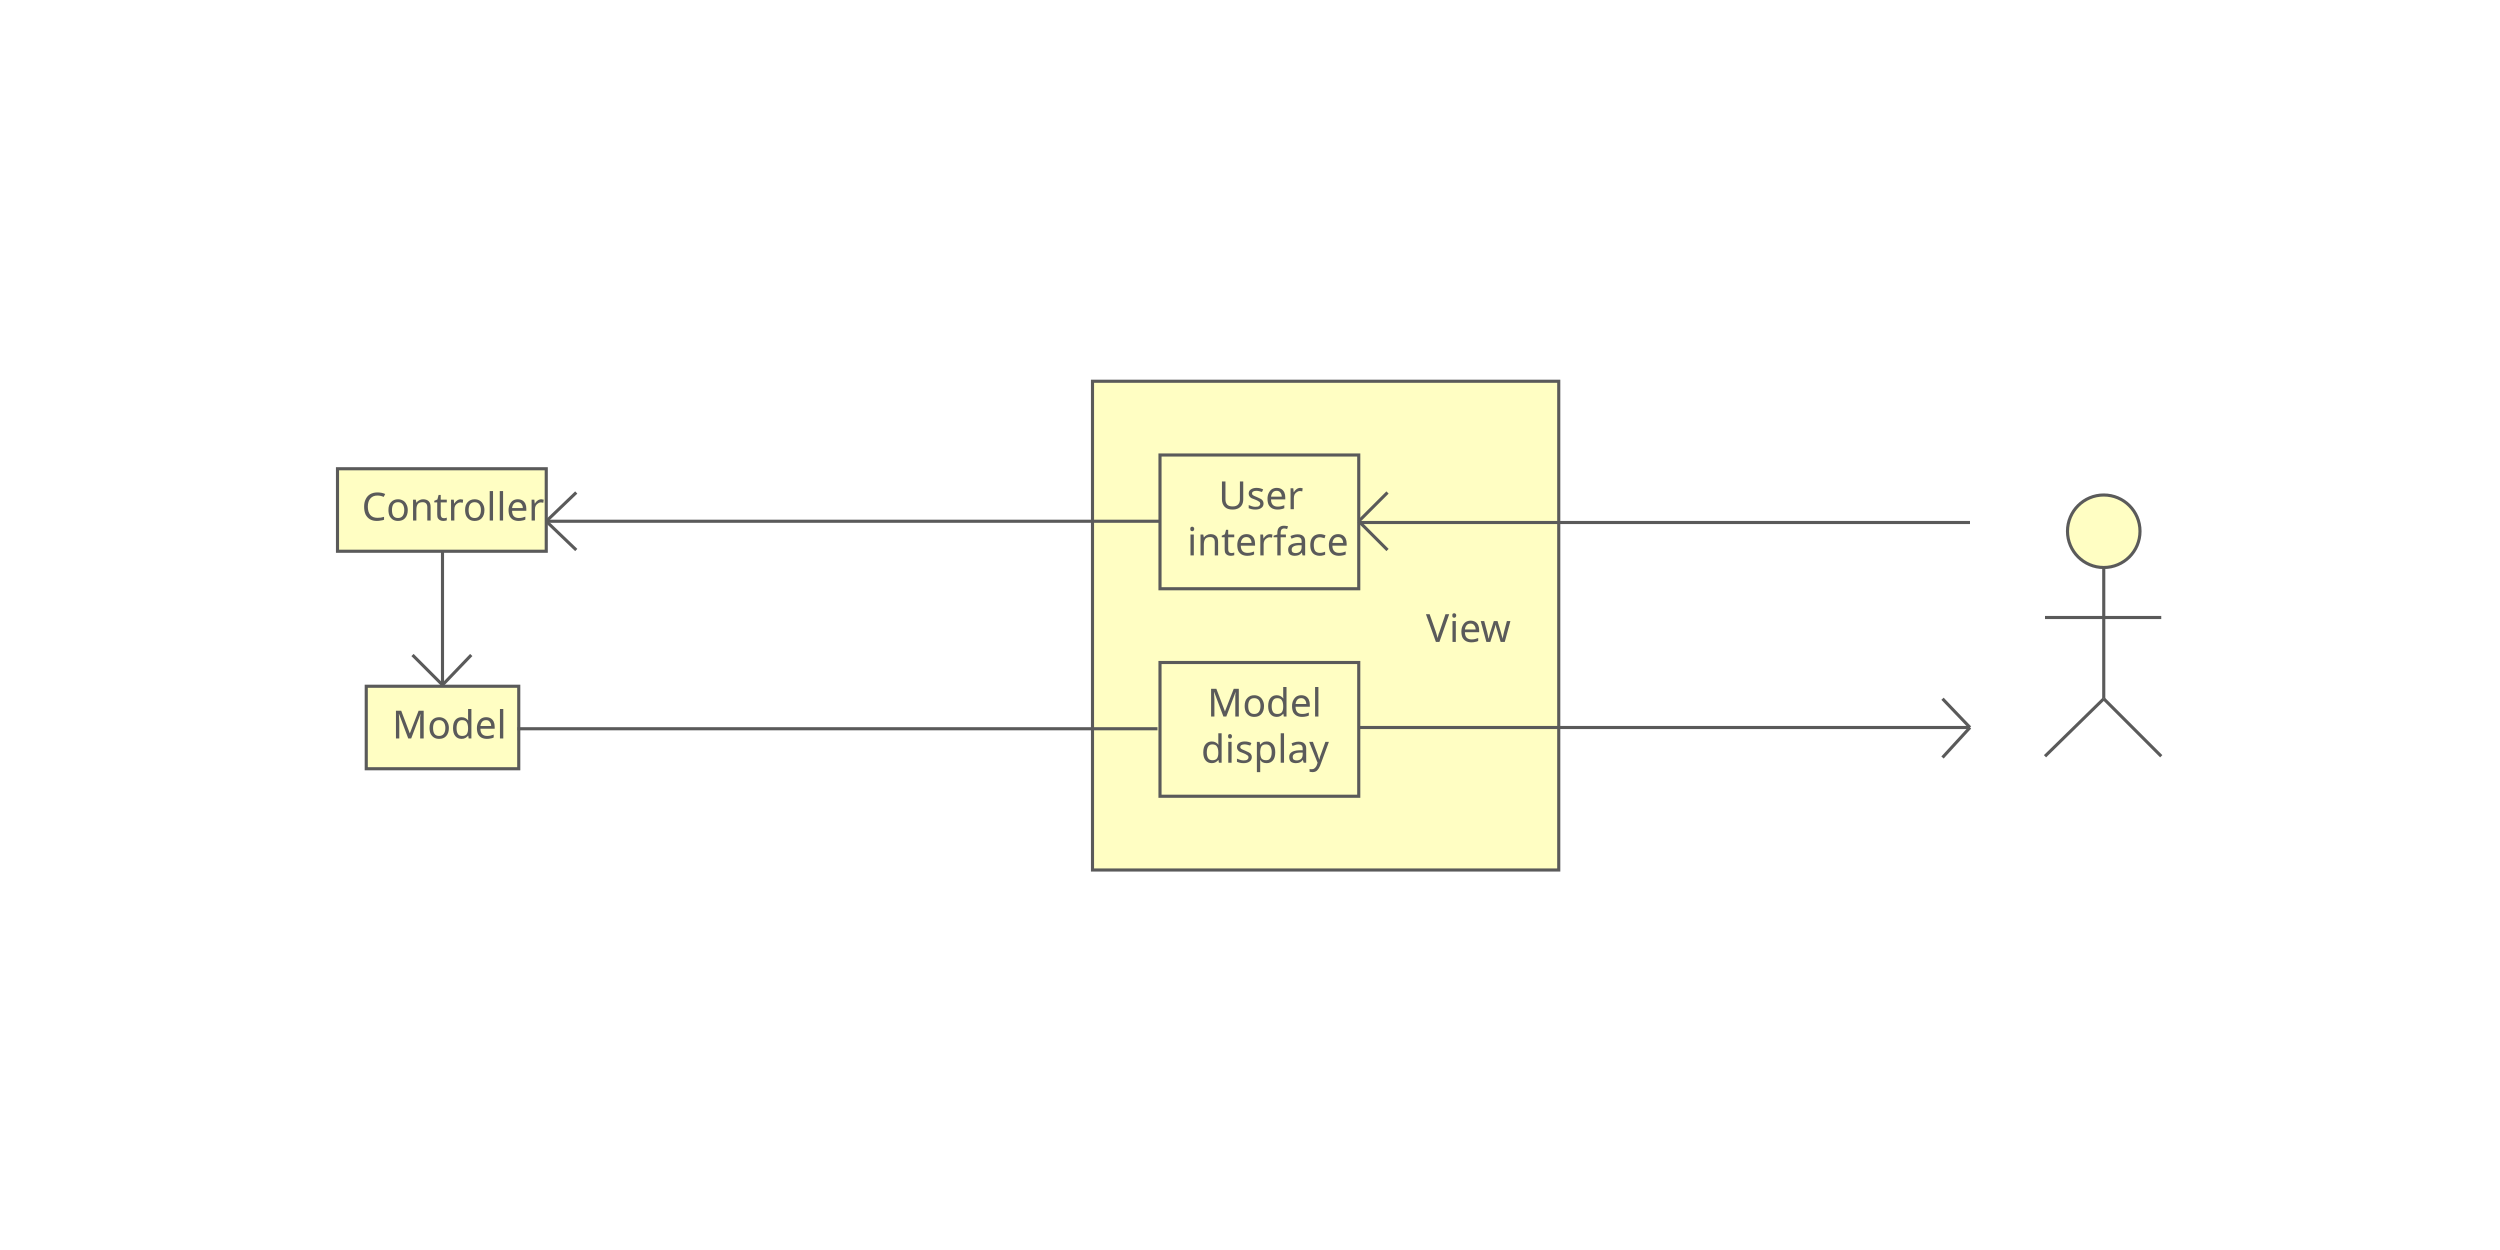
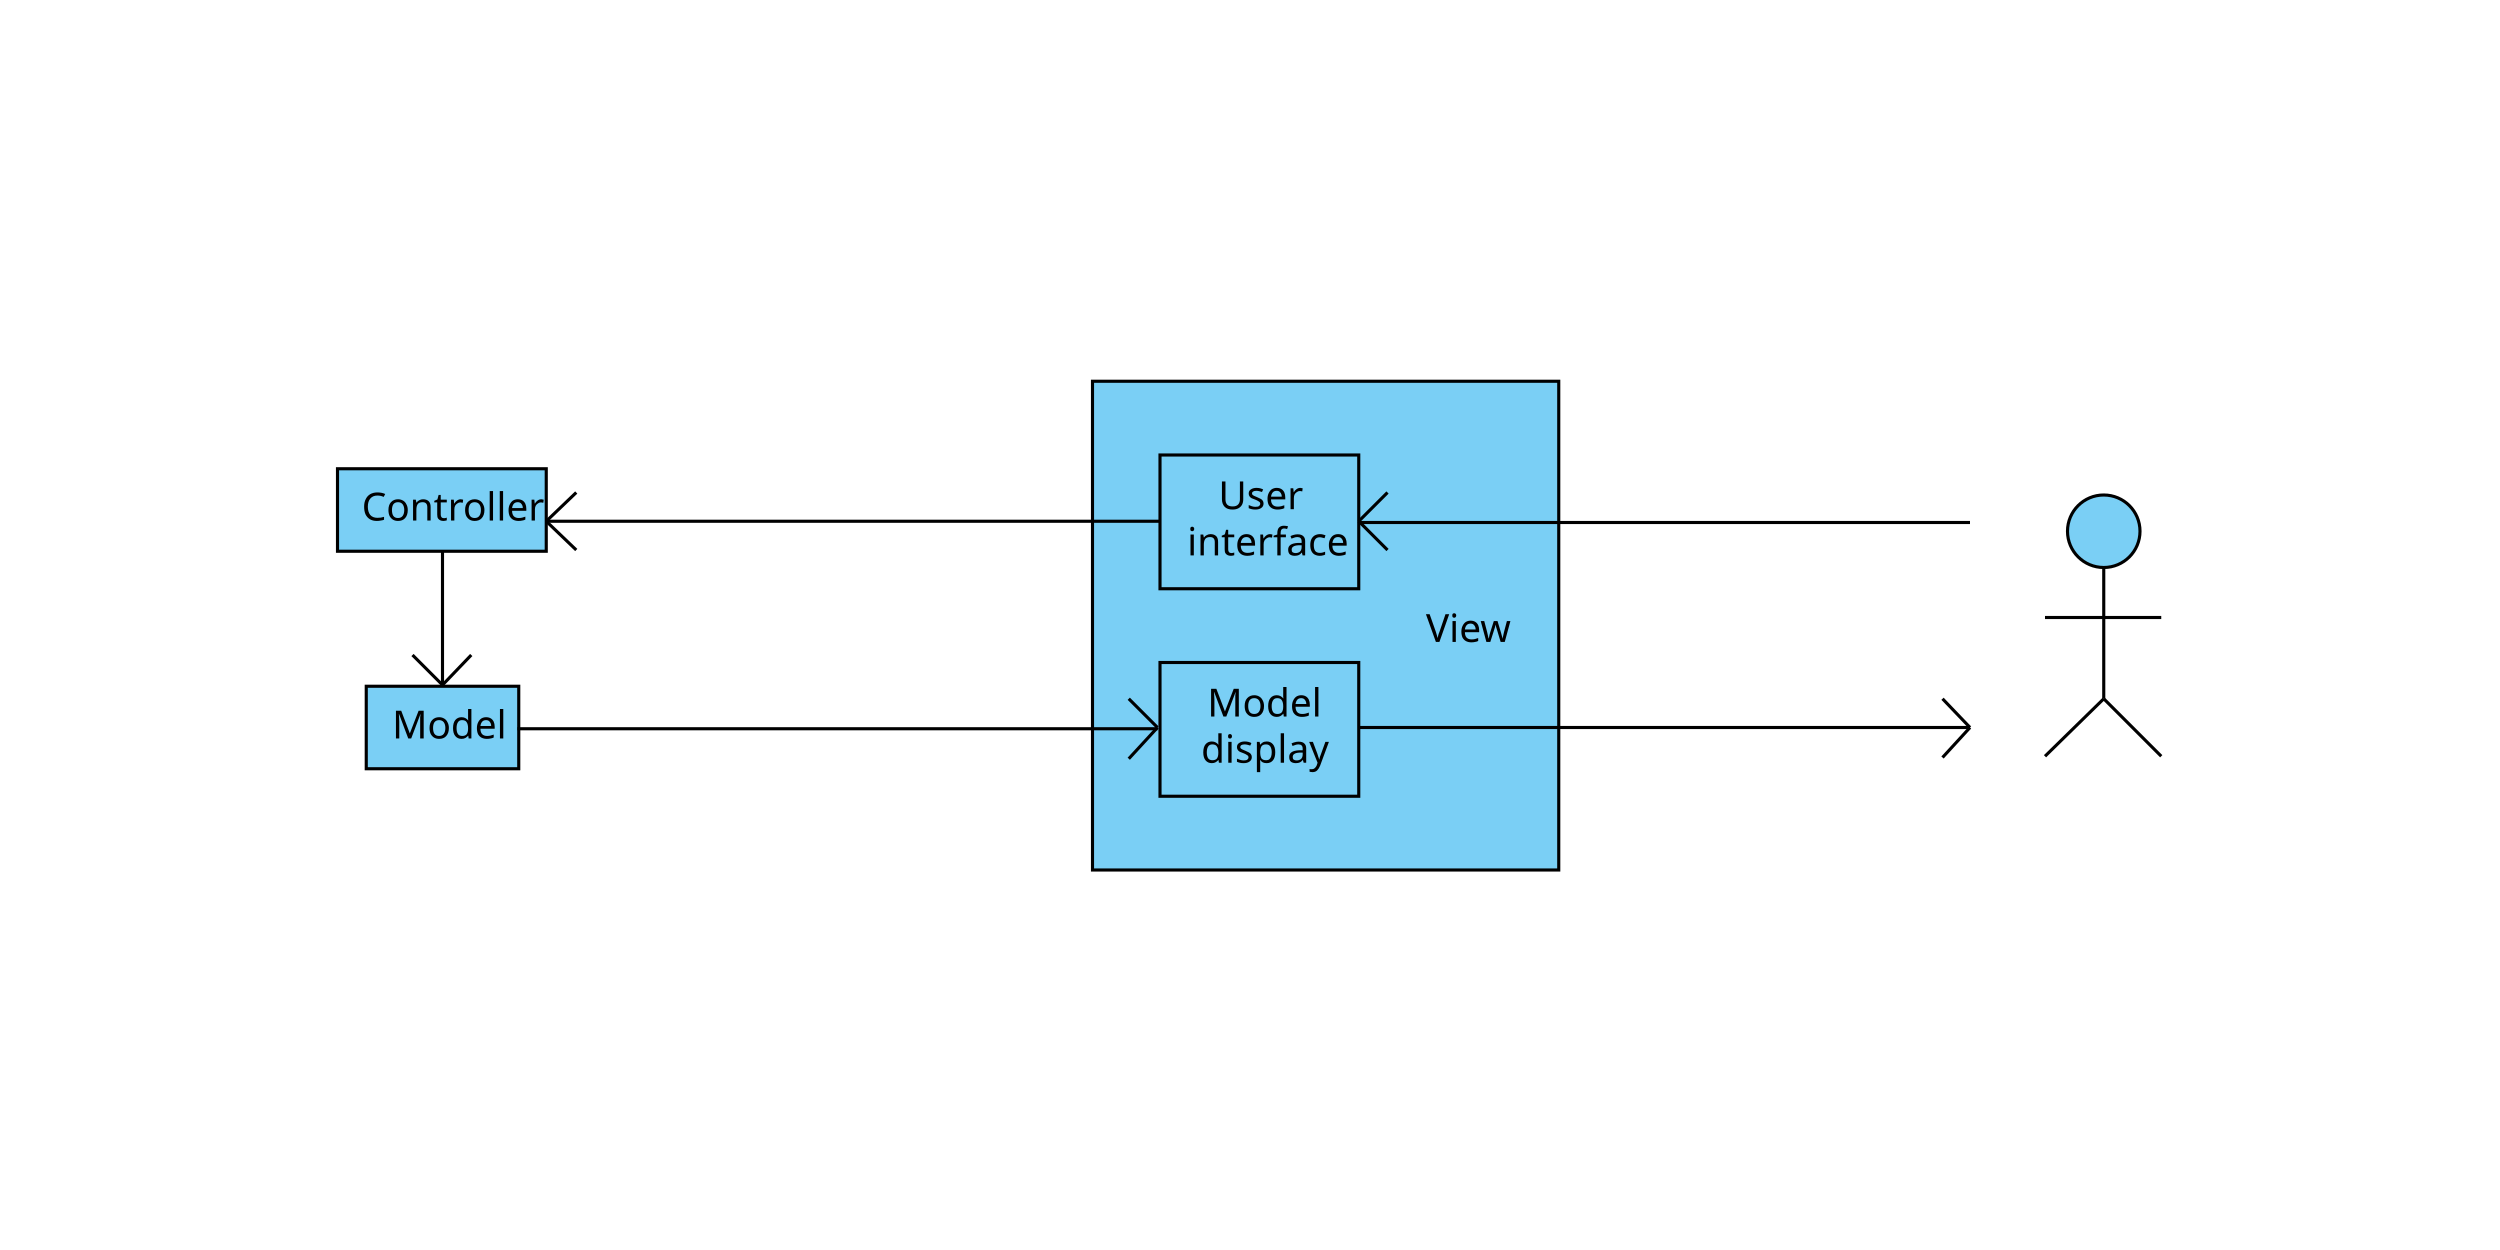
<svg xmlns="http://www.w3.org/2000/svg" version="1.1" id="Layer_1" x="0px" y="0px" viewBox="0 0 200 100" style="enable-background:new 0 0 200 100;" xml:space="preserve">
  <style type="text/css">
- 	.st0{fill:#FFFEC3;stroke:#5A5A5A;stroke-width:0.25;stroke-miterlimit:10;}
- 	.st1{fill:#5A5A5A;}
- 	.st2{font-family:'MyriadPro-Regular';}
- 	.st3{font-size:3.103px;}
- 	.st4{fill:none;stroke:#5A5A5A;stroke-width:0.25;stroke-miterlimit:10;}
+ 	.st0{fill:#7ACFF5;stroke:#000000;stroke-width:0.25;stroke-miterlimit:10;}
+ 	.st1{font-family:'MyriadPro-Regular';}
+ 	.st2{font-size:3.103px;}
+ 	.st3{fill:none;stroke:#000000;stroke-width:0.25;stroke-miterlimit:10;}
</style>
+   <rect x="29.3" y="54.9" class="st0" width="12.2" height="6.6" />
+   <g>
+     <text transform="matrix(1 0 0 1 31.3791 59.0791)" class="st1 st2">Model</text>
+   </g>
+   <rect x="27" y="37.5" class="st0" width="16.7" height="6.6" />
+   <text transform="matrix(1 0 0 1 28.9422 41.644)" class="st1 st2">Controller</text>
+   <rect x="87.4" y="30.5" class="st0" width="37.3" height="39.1" />
+   <g>
+     <text transform="matrix(1 0 0 1 114.075 51.3564)" class="st1 st2">View</text>
+   </g>
+   <rect x="92.8" y="36.4" class="st0" width="15.9" height="10.7" />
+   <g>
+     <text transform="matrix(1 0 0 1 97.4744 40.7333)" class="st1 st2">User </text>
+   </g>
+   <g>
+     <text transform="matrix(1 0 0 1 94.9744 44.4333)" class="st1 st2">interface</text>
+   </g>
+   <rect x="92.8" y="53" class="st0" width="15.9" height="10.7" />
+   <g>
+     <text transform="matrix(1 0 0 1 96.5896 57.3208)" class="st1 st2">Model</text>
+   </g>
+   <g>
+     <text transform="matrix(1 0 0 1 96.0896 61.0208)" class="st1 st2">display</text>
+   </g>
+   <circle class="st0" cx="168.3" cy="42.5" r="2.9" />
+   <line class="st3" x1="168.3" y1="45.5" x2="168.3" y2="55.9" />
+   <g>
+     <line class="st3" x1="168.3" y1="55.9" x2="163.6" y2="60.5" />
+     <line class="st3" x1="168.3" y1="55.9" x2="172.9" y2="60.5" />
+   </g>
+   <line class="st3" x1="163.6" y1="49.4" x2="172.9" y2="49.4" />
+   <line class="st3" x1="92.8" y1="41.7" x2="43.7" y2="41.7" />
  <g>
    <g>
-       <rect x="29.3" y="54.9" class="st0" width="12.2" height="6.6" />
-       <text transform="matrix(1 0 0 1 31.3791 59.0791)" class="st1 st2 st3">Model</text>
+       <line class="st3" x1="43.7" y1="41.7" x2="46.1" y2="44" />
+       <line class="st3" x1="43.7" y1="41.7" x2="46.1" y2="39.4" />
    </g>
+   </g>
+   <g>
    <g>
-       <rect x="27" y="37.5" class="st0" width="16.7" height="6.6" />
-       <text transform="matrix(1 0 0 1 28.9422 41.644)" class="st1 st2 st3">Controller</text>
-     </g>
-     <rect x="87.4" y="30.5" class="st0" width="37.3" height="39.1" />
-     <text transform="matrix(1 0 0 1 114.075 51.3564)" class="st1 st2 st3">View</text>
-     <rect x="92.8" y="36.4" class="st0" width="15.9" height="10.7" />
-     <text transform="matrix(1 0 0 1 97.4744 40.7333)" class="st1 st2 st3">User </text>
-     <text transform="matrix(1 0 0 1 94.9744 44.4333)" class="st1 st2 st3">interface</text>
-     <rect x="92.8" y="53" class="st0" width="15.9" height="10.7" />
-     <text transform="matrix(1 0 0 1 96.5896 57.3208)" class="st1 st2 st3">Model</text>
-     <text transform="matrix(1 0 0 1 96.0896 61.0208)" class="st1 st2 st3">display</text>
-     <g>
-       <circle class="st0" cx="168.3" cy="42.5" r="2.9" />
-       <line class="st4" x1="168.3" y1="45.5" x2="168.3" y2="55.9" />
+       <line class="st3" x1="35.4" y1="44" x2="35.4" y2="54.8" />
      <g>
-         <line class="st4" x1="168.3" y1="55.9" x2="163.6" y2="60.5" />
-         <line class="st4" x1="168.3" y1="55.9" x2="172.9" y2="60.5" />
-       </g>
-       <line class="st4" x1="163.6" y1="49.4" x2="172.9" y2="49.4" />
-     </g>
-     <line class="st4" x1="92.8" y1="41.7" x2="43.7" y2="41.7" />
-     <g>
-       <line class="st4" x1="43.7" y1="41.7" x2="46.1" y2="44" />
-       <line class="st4" x1="43.7" y1="41.7" x2="46.1" y2="39.4" />
-     </g>
-     <g>
-       <line class="st4" x1="35.4" y1="44" x2="35.4" y2="54.8" />
-       <g>
-         <line class="st4" x1="35.4" y1="54.8" x2="37.7" y2="52.4" />
-         <line class="st4" x1="35.4" y1="54.8" x2="33" y2="52.4" />
+         <line class="st3" x1="35.4" y1="54.8" x2="37.7" y2="52.4" />
+         <line class="st3" x1="35.4" y1="54.8" x2="33" y2="52.4" />
      </g>
    </g>
-     <line class="st4" x1="157.6" y1="41.8" x2="108.7" y2="41.8" />
+   </g>
+   <line class="st3" x1="157.6" y1="41.8" x2="108.7" y2="41.8" />
+   <g>
    <g>
-       <line class="st4" x1="108.7" y1="41.7" x2="111" y2="44" />
-       <line class="st4" x1="108.7" y1="41.7" x2="111" y2="39.4" />
+       <line class="st3" x1="108.7" y1="41.7" x2="111" y2="44" />
+       <line class="st3" x1="108.7" y1="41.7" x2="111" y2="39.4" />
    </g>
-     <line class="st4" x1="108.7" y1="58.2" x2="157.6" y2="58.2" />
+   </g>
+   <line class="st3" x1="108.7" y1="58.2" x2="157.6" y2="58.2" />
+   <g>
    <g>
-       <line class="st4" x1="157.6" y1="58.2" x2="155.4" y2="55.9" />
-       <line class="st4" x1="157.6" y1="58.2" x2="155.4" y2="60.6" />
+       <line class="st3" x1="157.6" y1="58.2" x2="155.4" y2="55.9" />
+       <line class="st3" x1="157.6" y1="58.2" x2="155.4" y2="60.6" />
    </g>
-     <line class="st4" x1="41.4" y1="58.3" x2="92.6" y2="58.3" />
+   </g>
+   <line class="st3" x1="41.4" y1="58.3" x2="92.6" y2="58.3" />
+   <g>
+     <g>
+       <line class="st3" x1="92.6" y1="58.2" x2="90.3" y2="55.9" />
+       <line class="st3" x1="92.6" y1="58.2" x2="90.3" y2="60.7" />
+     </g>
  </g>
</svg>
